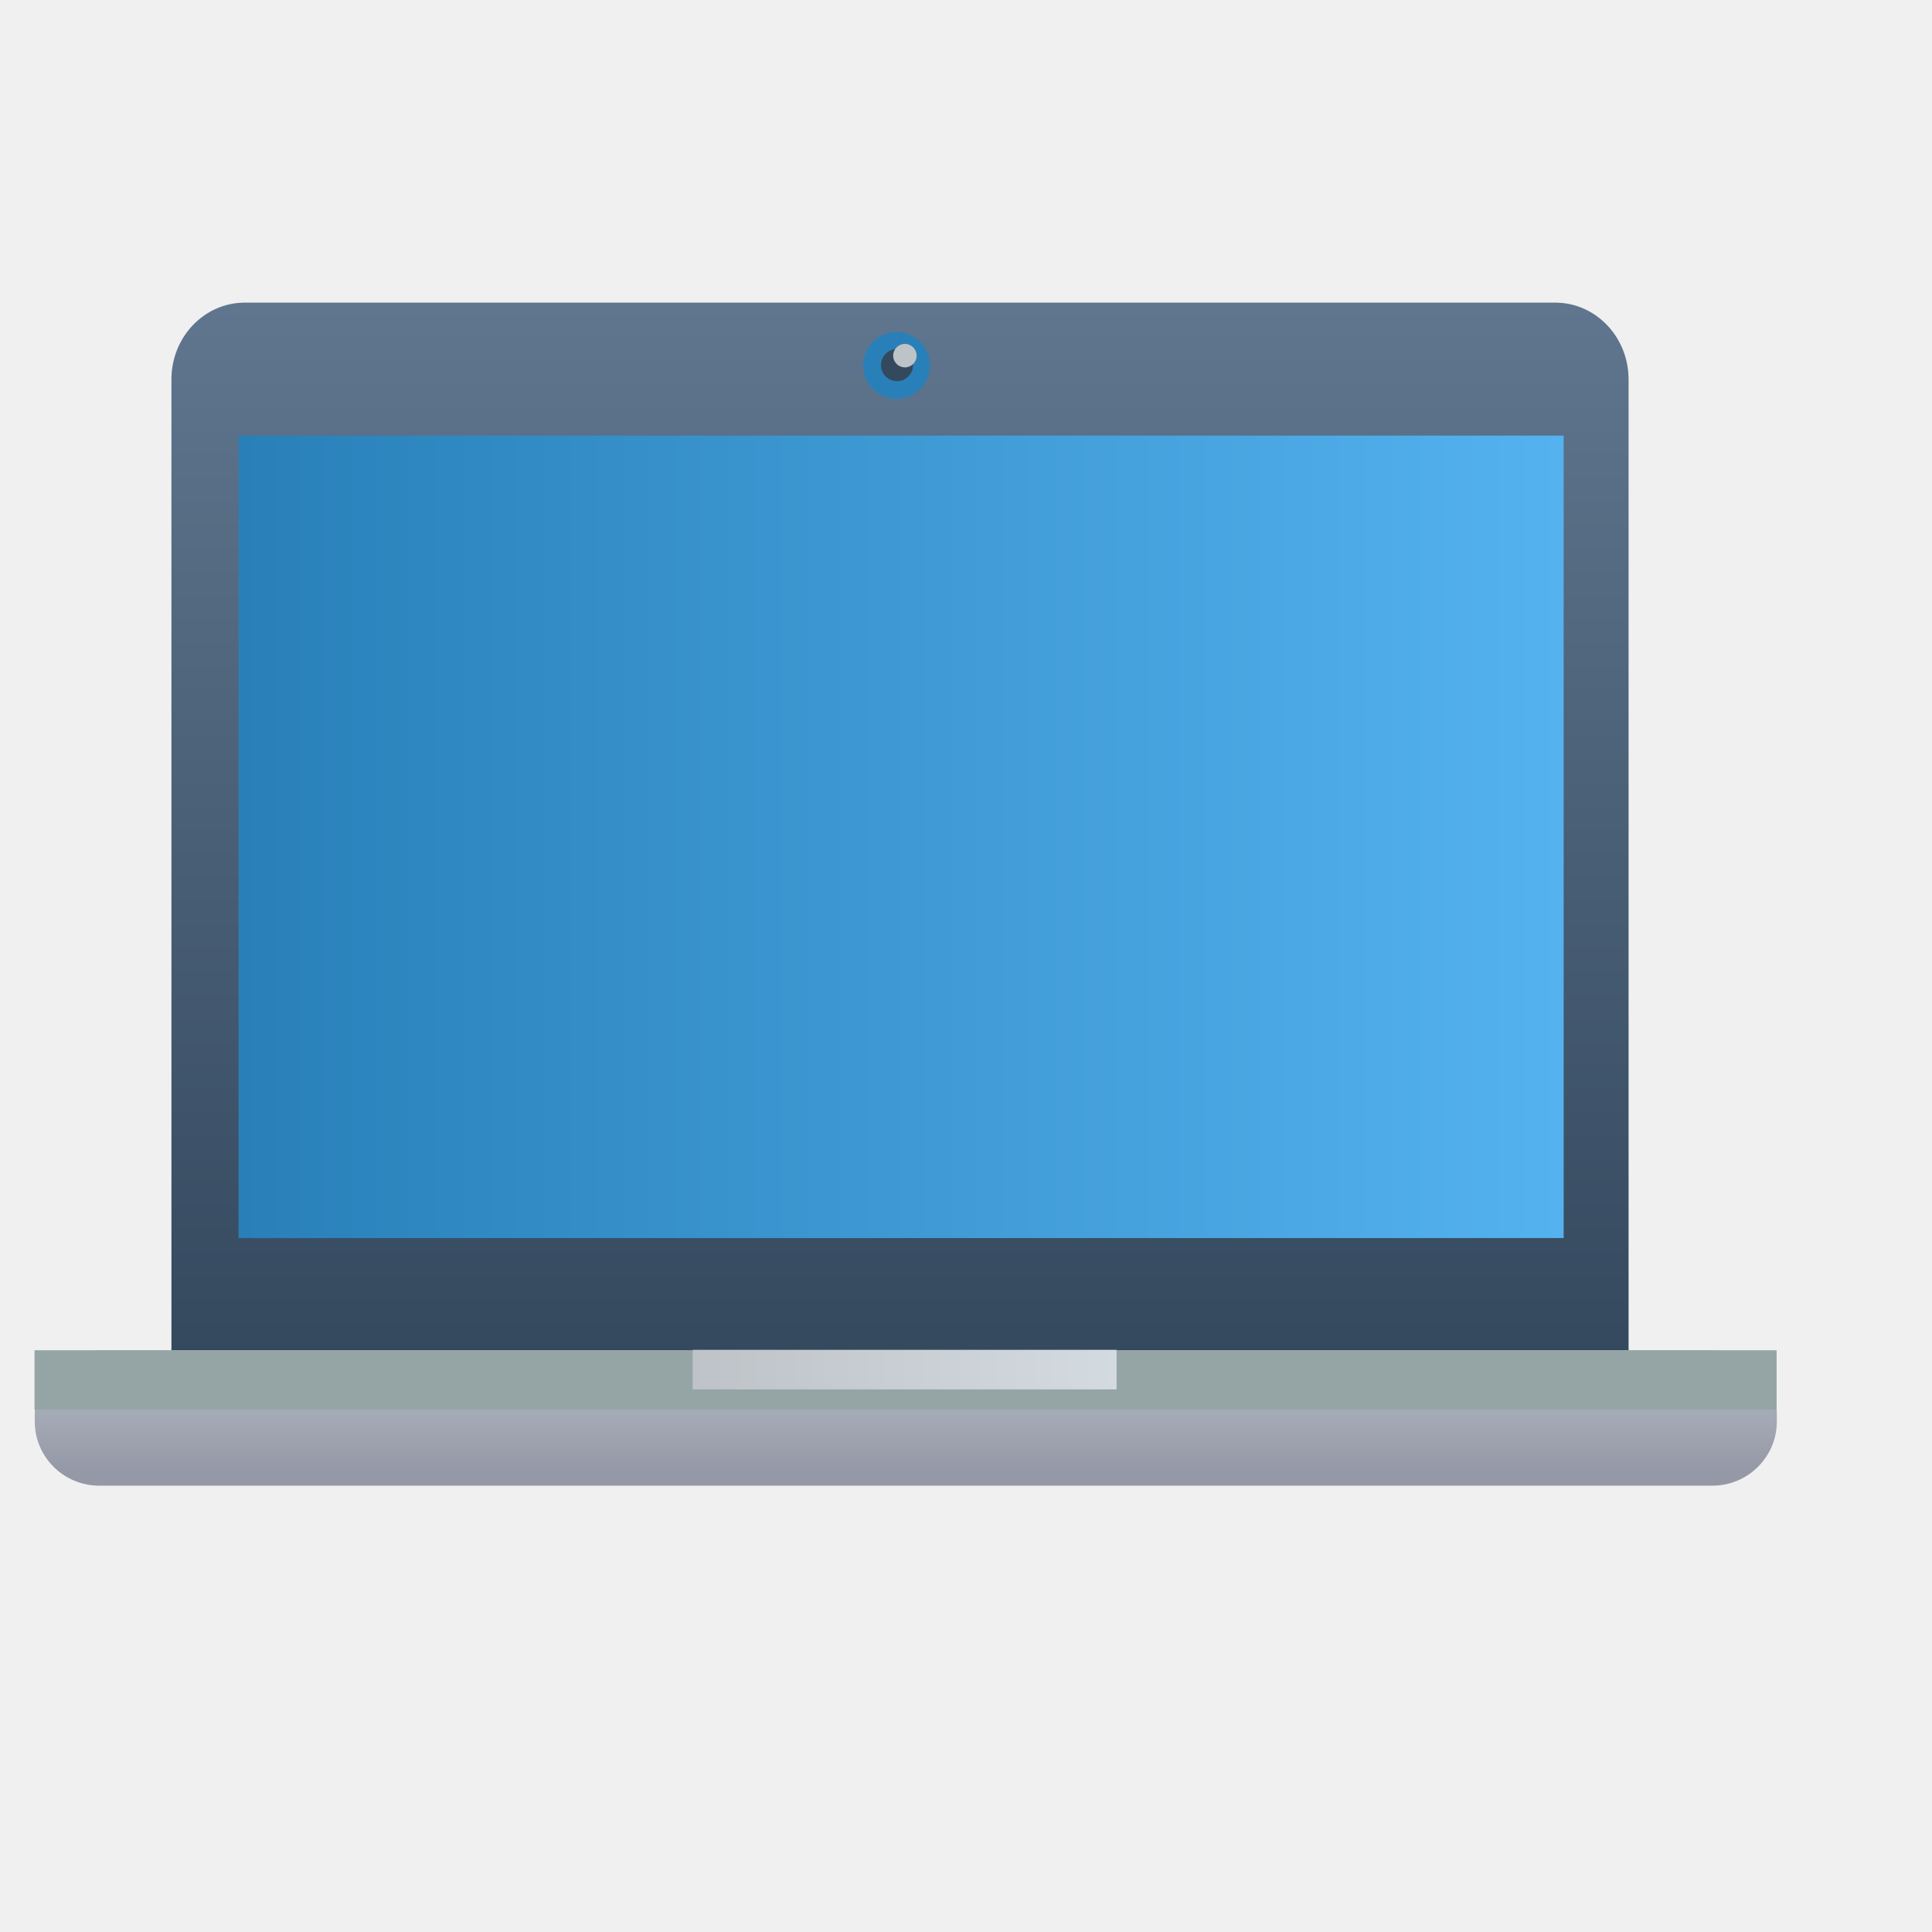
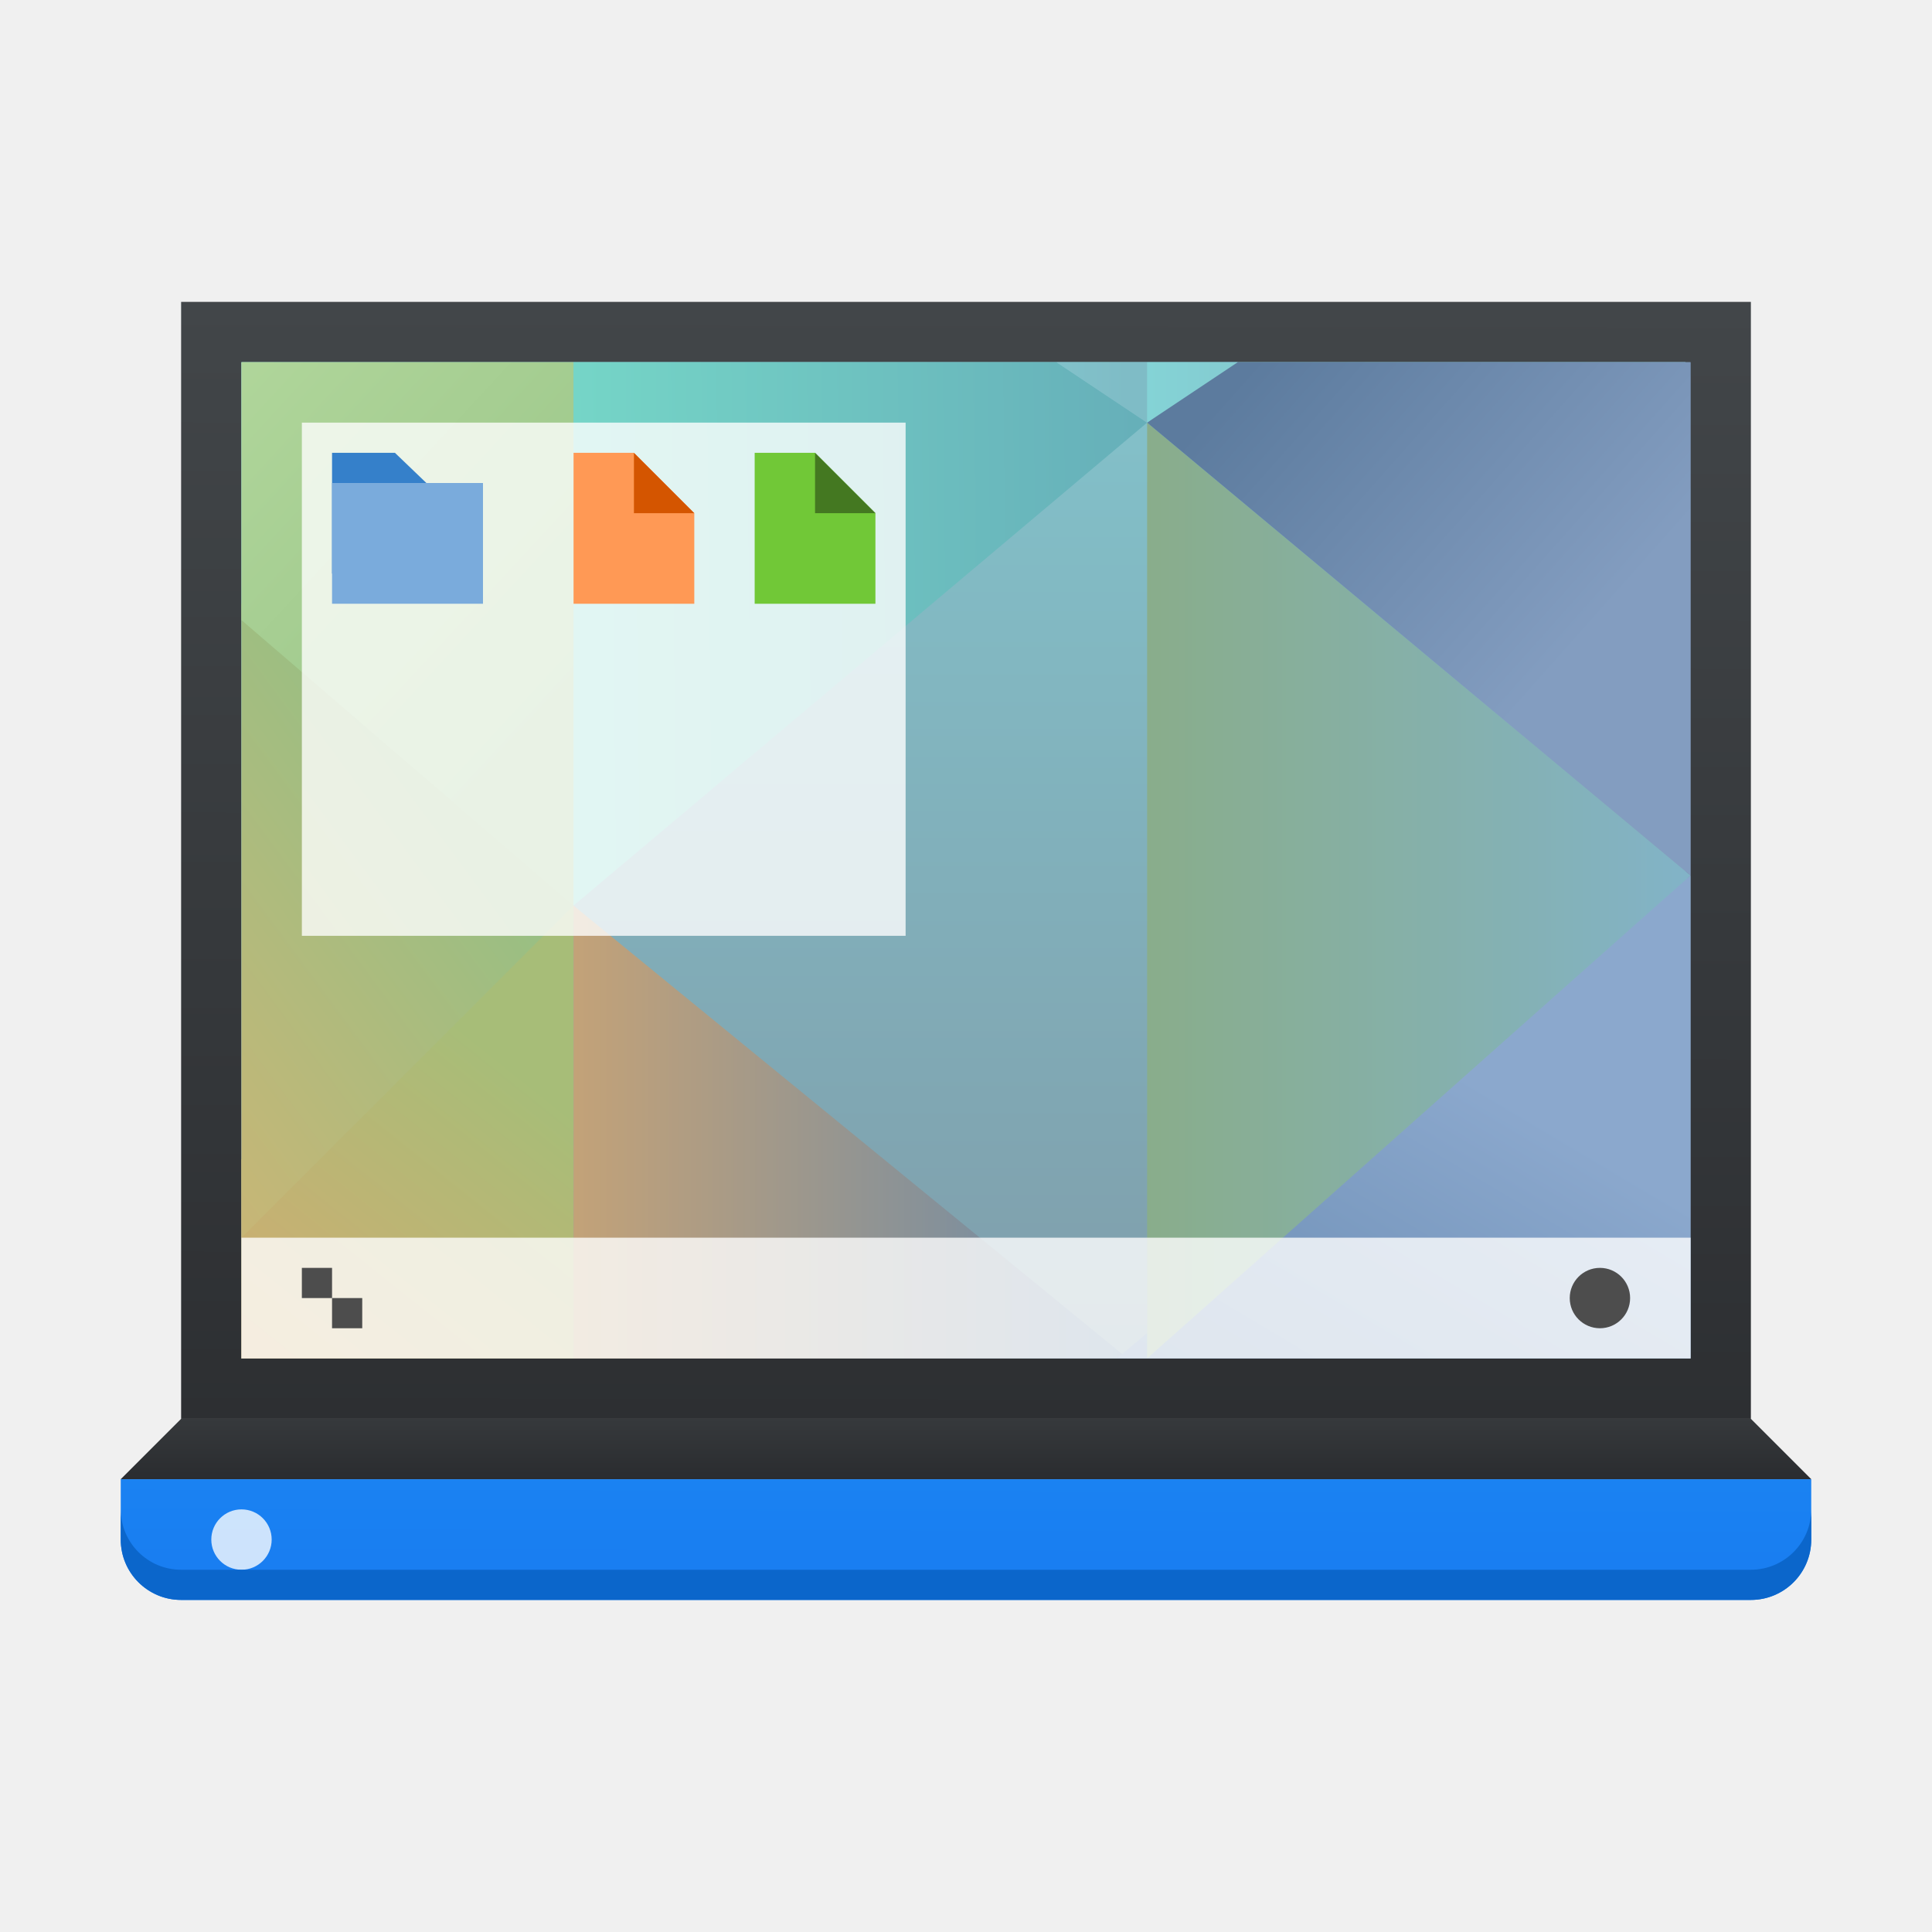
- <svg xmlns="http://www.w3.org/2000/svg" xmlns:xlink="http://www.w3.org/1999/xlink" width="38.4pt" height="38.4pt" id="svg2" version="1.1">
-   <defs id="defs4">
-     <linearGradient id="linearGradient4180">
-       <stop style="stop-color:#bdc3c7;stop-opacity:1;" offset="0" id="stop4182" />
-       <stop style="stop-color:#d4dbe0;stop-opacity:1" offset="1" id="stop4184" />
+ <svg xmlns="http://www.w3.org/2000/svg" xmlns:xlink="http://www.w3.org/1999/xlink" width="64" version="1.1" height="64">
+   <defs id="defs5455">
+     <linearGradient id="linearGradient5002">
+       <stop style="stop-color:#2e5d89" id="stop5004" />
+       <stop offset="1" style="stop-color:#1b92f4" id="stop5006" />
    </linearGradient>
-     <linearGradient id="linearGradient4172">
-       <stop style="stop-color:#9598a6;stop-opacity:1" offset="0" id="stop4174" />
-       <stop style="stop-color:#b4bcc5;stop-opacity:1" offset="1" id="stop4176" />
+     <linearGradient id="linearGradient4352" xlink:href="#linearGradient5002" y1="512.798" y2="527.798" x1="400.571" x2="415.571" gradientUnits="userSpaceOnUse" gradientTransform="matrix(1.181818 0 0 1.181818 -74.28571 -95.23599)" />
+     <linearGradient id="linearGradient4159">
+       <stop style="stop-color:#2a2c2f" id="stop4161" />
+       <stop offset="1" style="stop-color:#424649" id="stop4163" />
    </linearGradient>
-     <linearGradient id="linearGradient4162">
-       <stop style="stop-color:#34495e;stop-opacity:1;" offset="0" id="stop4164" />
-       <stop style="stop-color:#5f768e;stop-opacity:1" offset="1" id="stop4166" />
+     <linearGradient xlink:href="#linearGradient4159" id="linearGradient4250" y1="544.663" x1="409.495" y2="503.798" x2="409.571" gradientUnits="userSpaceOnUse" gradientTransform="matrix(1.083333 0 0 1.027779 -410.619 -509.793)" />
+     <linearGradient id="linearGradient4591">
+       <stop style="stop-color:#7e8f9e" id="stop4593" />
+       <stop offset="1" style="stop-color:#84ced5" id="stop4595" />
    </linearGradient>
-     <linearGradient id="linearGradient4154">
-       <stop style="stop-color:#2980b9;stop-opacity:1;" offset="0" id="stop4156" />
-       <stop style="stop-color:#54b2ee;stop-opacity:1" offset="1" id="stop4158" />
+     <linearGradient xlink:href="#linearGradient4591" id="linearGradient4597-5" y1="541.798" y2="489.798" x2="0" gradientUnits="userSpaceOnUse" gradientTransform="matrix(1.087108 0 0 1.1 -44.37025 -47.97993)" />
+     <linearGradient xlink:href="#linearGradient4675" id="linearGradient4681" y1="535.798" x1="394.571" y2="522.798" x2="404.571" gradientUnits="userSpaceOnUse" gradientTransform="matrix(1.1 0 0 1.142856 -49.45702 -70.68506)" />
+     <linearGradient id="linearGradient4675">
+       <stop style="stop-color:#e4a56d" id="stop4677" />
+       <stop offset="1" style="stop-color:#a7bd78" id="stop4679" />
    </linearGradient>
-     <linearGradient xlink:href="#linearGradient4154" id="linearGradient4160" x1="6.323" y1="22.177" x2="41.44" y2="22.177" gradientUnits="userSpaceOnUse" />
-     <linearGradient xlink:href="#linearGradient4162" id="linearGradient4168" x1="25" y1="36" x2="25" y2="8" gradientUnits="userSpaceOnUse" />
-     <linearGradient xlink:href="#linearGradient4172" id="linearGradient4178" x1="25" y1="39" x2="25" y2="36" gradientUnits="userSpaceOnUse" />
-     <linearGradient xlink:href="#linearGradient4180" id="linearGradient4186" x1="18.356" y1="36.296" x2="29.591" y2="36.296" gradientUnits="userSpaceOnUse" />
+     <linearGradient xlink:href="#linearGradient4683" id="linearGradient4689" x1="404.571" x2="421.571" gradientUnits="userSpaceOnUse" gradientTransform="matrix(1.079524 0 0 1.142857 -41.17329 -70.68517)" />
+     <linearGradient id="linearGradient4683">
+       <stop style="stop-color:#c3a278" id="stop4685" />
+       <stop offset="1" style="stop-color:#6688aa" id="stop4687" />
+     </linearGradient>
+     <linearGradient xlink:href="#linearGradient4722" id="linearGradient4728" y1="536.798" x1="430.571" y2="524.798" x2="437.5" gradientUnits="userSpaceOnUse" gradientTransform="matrix(1.107808 0 0 1.142856 -53.44896 -70.68507)" />
+     <linearGradient id="linearGradient4722">
+       <stop style="stop-color:#6588af" id="stop4724" />
+       <stop offset="1" style="stop-color:#8ba8cd" id="stop4726" />
+     </linearGradient>
+     <linearGradient xlink:href="#linearGradient4834" id="linearGradient4840" x1="421.571" x2="438.571" gradientUnits="userSpaceOnUse" gradientTransform="matrix(1.048986 0 0 1.1 -27.65096 -47.97992)" />
+     <linearGradient id="linearGradient4834">
+       <stop style="stop-color:#89ad8b" id="stop4836" />
+       <stop offset="1" style="stop-color:#82b3c7" id="stop4838" />
+     </linearGradient>
+     <linearGradient xlink:href="#linearGradient4778" id="linearGradient4784" y1="525.798" x1="387.571" y2="513.798" x2="401.571" gradientUnits="userSpaceOnUse" gradientTransform="matrix(1.1 0 0 1.275143 -49.45702 -137.418)" />
+     <linearGradient id="linearGradient4778">
+       <stop style="stop-color:#e1b16f" id="stop4780" />
+       <stop offset="1" style="stop-color:#99bf83" id="stop4782" />
+     </linearGradient>
+     <linearGradient xlink:href="#linearGradient4786" id="linearGradient4792" y1="510.798" x1="404.571" y2="498.798" x2="391.571" gradientUnits="userSpaceOnUse" gradientTransform="matrix(1.1 0 0 1.1 -49.45702 -47.97993)" />
+     <linearGradient id="linearGradient4786">
+       <stop style="stop-color:#99c487" id="stop4788" />
+       <stop offset="1" style="stop-color:#b4d99e" id="stop4790" />
+     </linearGradient>
+     <linearGradient xlink:href="#linearGradient4802" id="linearGradient4808" y1="501.798" x1="404.571" y2="501.616" x2="421.571" gradientUnits="userSpaceOnUse" gradientTransform="matrix(1.117647 0 0 1.1 -56.59659 -47.97993)" />
+     <linearGradient id="linearGradient4802">
+       <stop style="stop-color:#75d5c7" id="stop4804" />
+       <stop offset="1" style="stop-color:#66afb9" id="stop4806" />
+     </linearGradient>
+     <linearGradient xlink:href="#linearGradient4770" id="linearGradient4776" y1="495.798" x1="428.571" y2="504.798" x2="438.571" gradientUnits="userSpaceOnUse" gradientTransform="matrix(1.048985 0 0 1.062501 -27.6507 -29.2379)" />
+     <linearGradient id="linearGradient4770">
+       <stop style="stop-color:#5c7b9e" id="stop4772" />
+       <stop offset="1" style="stop-color:#839dc0" id="stop4774" />
+     </linearGradient>
+     <linearGradient xlink:href="#linearGradient4810" id="linearGradient4816" x1="421.571" x2="406.571" gradientUnits="userSpaceOnUse" gradientTransform="matrix(1.087108 0 0 1.1 -44.37025 -47.97993)" />
+     <linearGradient id="linearGradient4810">
+       <stop style="stop-color:#7fbcc6" id="stop4812" />
+       <stop offset="1" style="stop-color:#8ee4e3" id="stop4814" />
+     </linearGradient>
+     <linearGradient xlink:href="#linearGradient4818" id="linearGradient4824" x1="421.571" x2="436.571" gradientUnits="userSpaceOnUse" gradientTransform="matrix(1.087108 0 0 1.1 -44.37025 -47.97993)" />
+     <linearGradient id="linearGradient4818">
+       <stop style="stop-color:#84d5d7" id="stop4820" />
+       <stop offset="1" style="stop-color:#84a8ba" id="stop4822" />
+     </linearGradient>
+     <linearGradient xlink:href="#linearGradient5002" id="linearGradient4352-8" y1="512.798" x1="400.571" y2="527.798" gradientUnits="userSpaceOnUse" x2="415.571" gradientTransform="matrix(1 0 0 1 57.62496 10.50008)" />
+     <linearGradient xlink:href="#linearGradient4143" id="linearGradient4531" y1="544.663" x1="409.495" y2="503.798" gradientUnits="userSpaceOnUse" x2="409.571" gradientTransform="matrix(1.083333 0 0 1.027779 -34.04754 -14.99504)" />
+     <linearGradient xlink:href="#linearGradient4591" id="linearGradient4533" y1="541.798" y2="489.798" gradientUnits="userSpaceOnUse" x2="0" gradientTransform="matrix(1.087108 0 0 1.1 -44.37025 -45.9799)" />
+     <linearGradient xlink:href="#linearGradient4675" id="linearGradient4535" y1="535.798" x1="394.571" y2="522.798" gradientUnits="userSpaceOnUse" x2="404.571" gradientTransform="matrix(1.1 0 0 1.142856 -49.45702 -68.68503)" />
+     <linearGradient xlink:href="#linearGradient4683" id="linearGradient4537" x1="404.571" gradientUnits="userSpaceOnUse" x2="421.571" gradientTransform="matrix(1.079524 0 0 1.142857 -41.17329 -68.68515)" />
+     <linearGradient xlink:href="#linearGradient4722" id="linearGradient4539" y1="536.798" x1="430.571" y2="524.798" gradientUnits="userSpaceOnUse" x2="437.5" gradientTransform="matrix(1.107808 0 0 1.142856 -53.44896 -68.68505)" />
+     <linearGradient xlink:href="#linearGradient4834" id="linearGradient4541" x1="421.571" gradientUnits="userSpaceOnUse" x2="438.571" gradientTransform="matrix(1.048986 0 0 1.1 -27.65096 -45.9799)" />
+     <linearGradient xlink:href="#linearGradient4778" id="linearGradient4543" y1="525.798" x1="387.571" y2="513.798" gradientUnits="userSpaceOnUse" x2="401.571" gradientTransform="matrix(1.1 0 0 1.275143 -49.45702 -135.418)" />
+     <linearGradient xlink:href="#linearGradient4786" id="linearGradient4545" y1="510.798" x1="404.571" y2="498.798" gradientUnits="userSpaceOnUse" x2="391.571" gradientTransform="matrix(1.1 0 0 1.1 -49.45702 -45.9799)" />
+     <linearGradient xlink:href="#linearGradient4802" id="linearGradient4547" y1="501.798" x1="404.571" y2="501.616" gradientUnits="userSpaceOnUse" x2="421.571" gradientTransform="matrix(1.117647 0 0 1.1 -56.59659 -45.9799)" />
+     <linearGradient xlink:href="#linearGradient4770" id="linearGradient4549" y1="495.798" x1="428.571" y2="504.798" gradientUnits="userSpaceOnUse" x2="438.571" gradientTransform="matrix(1.048985 0 0 1.062501 -27.6507 -27.23787)" />
+     <linearGradient xlink:href="#linearGradient4810" id="linearGradient4551" x1="421.571" gradientUnits="userSpaceOnUse" x2="406.571" gradientTransform="matrix(1.087108 0 0 1.1 -44.37025 -45.9799)" />
+     <linearGradient xlink:href="#linearGradient4818" id="linearGradient4553" x1="421.571" gradientUnits="userSpaceOnUse" x2="436.571" gradientTransform="matrix(1.087108 0 0 1.1 -44.37025 -45.9799)" />
+     <linearGradient xlink:href="#linearGradient4159" id="linearGradient4592" y1="540.798" y2="536.798" x2="0" gradientUnits="userSpaceOnUse" />
+     <linearGradient id="linearGradient4143">
+       <stop style="stop-color:#197cf1" id="stop4145" />
+       <stop offset="1" style="stop-color:#20bcfa" id="stop4147" />
+     </linearGradient>
  </defs>
-   <rect style="fill:url(#linearGradient4168);fill-rule:evenodd;stroke:none;stroke-width:0;stroke-linecap:square;stroke-linejoin:miter;stroke-miterlimit:2.013;fill-opacity:1" y="8.02" x="4.543" ry="2.035" rx="1.944" height="30.015" width="38.616" stroke-miterlimit="2.013" id="shape0" />
-   <rect style="fill:url(#linearGradient4160);fill-rule:evenodd;stroke:none;stroke-width:0;stroke-linecap:square;stroke-linejoin:miter;stroke-miterlimit:2;fill-opacity:1" y="11.544" x="6.323" height="21.266" width="35.116" stroke-miterlimit="2" id="shape1" />
-   <rect style="fill:url(#linearGradient4178);fill-rule:evenodd;stroke:none;stroke-width:0;stroke-linecap:square;stroke-linejoin:miter;stroke-miterlimit:2;fill-opacity:1" y="35.787" x="0.921" ry="1.702" rx="1.711" height="3.585" width="46.167" stroke-miterlimit="2" id="shape2" />
-   <rect style="fill:#95a5a6;fill-rule:evenodd;stroke:#003bc3;stroke-width:0;stroke-linecap:square;stroke-linejoin:miter;stroke-miterlimit:2" y="35.783" x="0.915" height="1.578" width="46.167" stroke-miterlimit="2" id="shape3" />
-   <rect style="fill:url(#linearGradient4186);fill-rule:evenodd;stroke:none;stroke-width:0;stroke-linecap:square;stroke-linejoin:miter;stroke-miterlimit:2;fill-opacity:1" y="35.772" x="18.356" height="1.048" width="11.235" stroke-miterlimit="2" id="shape4" />
-   <circle style="fill:#2980b9;fill-rule:evenodd;stroke:#003bc3;stroke-width:0;stroke-linecap:square;stroke-linejoin:miter;stroke-miterlimit:2.013" stroke-miterlimit="2.013" cy="9.685" cx="23.76" r="0.886" id="shape5" />
-   <path style="fill:#34495e;fill-rule:evenodd;stroke:#003bc3;stroke-width:0;stroke-linecap:square;stroke-linejoin:miter;stroke-miterlimit:2" d="m 24.197,9.676 c 0,-0.235 -0.19,-0.425 -0.425,-0.425 -0.235,0 -0.425,0.19 -0.425,0.425 0,0.235 0.19,0.425 0.425,0.425 0.235,0 0.425,-0.19 0.425,-0.425" stroke-miterlimit="2" id="shape51" />
-   <path style="fill:#bdc3c7;fill-rule:evenodd;stroke:#003bc3;stroke-width:0;stroke-linecap:square;stroke-linejoin:miter;stroke-miterlimit:2" d="m 24.292,9.425 c 0,-0.172 -0.139,-0.311 -0.311,-0.311 -0.172,0 -0.311,0.139 -0.311,0.311 0,0.172 0.139,0.311 0.311,0.311 0.172,0 0.311,-0.139 0.311,-0.311" stroke-miterlimit="2" id="shape6" />
+   <g id="layer1" transform="matrix(1 0 0 1 -376.5714 -491.798)">
+     <path cx="408.571" cy="519.798" style="fill:url(#linearGradient4352);stroke-linecap:round;stroke-linejoin:round;stroke-width:2" id="circle4309-6" r="10" />
+     <g id="g4853" transform="matrix(1 0 0 1 0 2.00002)">
+       <path style="stroke-opacity:0.55;fill:url(#linearGradient4250);stroke-width:2.8" id="rect4173" d="M 6,8 6,45 58,45 58,8 Z" transform="matrix(1 0 0 1 376.5714 491.798)" />
+       <path style="fill:url(#linearGradient4597-5)" id="path4589-5" d="m 384.571,501.798 0,33 47.833,0 0,-33 -47.833,0 z" />
+       <path style="fill:url(#linearGradient4681);fill-rule:evenodd" id="path4476-9" d="m 395.571,518.798 -11,9.411 0,6.589 11,0 0,-16 z" />
+       <path style="fill:url(#linearGradient4689);fill-rule:evenodd" id="path4478-4" d="m 395.571,519.798 0,15 18.352,0 z" />
+       <path style="fill:url(#linearGradient4728);fill-rule:evenodd" id="path4488-0-8" d="m 432.571,518.798 -19,16 19,1e-5 z" />
+       <path style="fill:url(#linearGradient4840);fill-rule:evenodd" id="path4188-3" d="m 414.571,528.198 0,-24.4 18,15 -18,16 z" />
+       <path style="fill:url(#linearGradient4784);fill-rule:evenodd" id="path4192-6" d="m 384.571,509.798 0,21 11,-11 z" />
+       <path style="fill:url(#linearGradient4792);fill-rule:evenodd" id="path4198-3" d="m 384.571,501.798 0,8.542 11,9.458 0,-7 0,-11 z" />
+       <path style="fill:url(#linearGradient4808);fill-rule:evenodd" id="path4200-1" d="m 395.571,501.798 0,11 0,7 19,-16 -3,-2 z" />
+       <path style="fill:url(#linearGradient4776);fill-rule:evenodd" id="path4202-1" d="m 417.12,501.798 -2.549,2 18,15 0,-6 0,-11 z" />
+       <path style="fill:url(#linearGradient4816);fill-rule:evenodd" id="path4206-9-2" d="m 411.571,501.798 3,2 0,-2 z" />
+       <path style="fill:url(#linearGradient4824);fill-rule:evenodd" id="path4208-1-1" d="m 414.571,501.798 0,2 3,-2 z" />
+       <rect width="48" x="384.571" y="530.798" height="4" style="fill:#ffffff;fill-opacity:0.784" id="rect4267" />
+       <circle cx="429.571" cy="532.798" style="fill:#4d4d4d" r="1" id="path4166" />
+       <path style="fill:#4d4d4d" id="rect4183" d="m 386.571,531.798 0,1 1,0 0,-1 z m 1,1 0,1 1,0 0,-1 z" />
+       <rect width="20" x="386.571" y="503.798" height="17" style="fill:#ffffff;fill-opacity:0.784" id="rect3432" />
+       <path style="fill:#3580ca" id="rect4160" d="m 387.571,504.798 0,4 4.167,0 0,-3 -1.042,0 -1.042,-1 z" />
+       <path style="fill:#ff9955" id="rect4235" d="m 395.571,504.798 0,5 4,0 0,-3 -2,-2 z" />
+       <path style="fill:#d45500;fill-rule:evenodd" id="path4237" d="m 397.571,504.798 2,2 -2,0 z" />
+       <path style="fill:#7aabdc" id="rect4272" d="m 387.571,505.798 5,0 0,4 -5,0 z" />
+       <path style="fill:#71c837" id="path4275" d="m 401.571,504.798 0,5 4,0 0,-3 -2,-2 z" />
+       <path style="fill:#447821;fill-rule:evenodd" id="path4277" d="m 403.571,504.798 2,2 -2,0 z" />
+     </g>
+     <path cx="408.571" cy="519.798" style="fill:url(#linearGradient4352-8);stroke-linecap:round;stroke-linejoin:round;stroke-width:2" id="circle4309-6-3" r="10" />
+     <path style="stroke-opacity:0.55;fill:url(#linearGradient4531);stroke-width:2.8" id="rect4173-6" d="m 380.571,540.798 0,2 a 2,2 0 0 0 2,2 l 52,0 a 2,2 0 0 0 2,-2 l 0,-2 -2,0 -52,0 -2,0 z" />
+     <path style="fill:url(#linearGradient4533)" id="path4589-5-9" d="m 384.571,503.798 0,33 47.833,0 0,-33 -47.833,0 z" />
+     <path style="fill:url(#linearGradient4535);fill-rule:evenodd" id="path4476-9-4" d="m 395.571,520.798 -11,9.411 0,6.589 11,0 0,-16 z" />
+     <path style="fill:url(#linearGradient4537);fill-rule:evenodd" id="path4478-4-76" d="m 395.571,521.798 0,15 18.352,0 z" />
+     <path style="fill:url(#linearGradient4539);fill-rule:evenodd" id="path4488-0-8-6" d="m 432.571,520.798 -19,16 19,10e-6 z" />
+     <path style="fill:url(#linearGradient4541);fill-rule:evenodd" id="path4188-3-5" d="m 414.571,530.198 0,-24.4 18,15 -18,16 z" />
+     <path style="fill:url(#linearGradient4543);fill-rule:evenodd" id="path4192-6-6" d="m 384.571,511.798 0,21 11,-11 z" />
+     <path style="fill:url(#linearGradient4545);fill-rule:evenodd" id="path4198-3-3" d="m 384.571,503.798 0,8.542 11,9.458 0,-7 0,-11 z" />
+     <path style="fill:url(#linearGradient4547);fill-rule:evenodd" id="path4200-1-8" d="m 395.571,503.798 0,11 0,7 19,-16 -3,-2 z" />
+     <path style="fill:url(#linearGradient4549);fill-rule:evenodd" id="path4202-1-0" d="m 417.12,503.798 -2.549,2 18,15 0,-6 0,-11 z" />
+     <path style="fill:url(#linearGradient4551);fill-rule:evenodd" id="path4206-9-2-50" d="m 411.571,503.798 3,2 0,-2 z" />
+     <path style="fill:url(#linearGradient4553);fill-rule:evenodd" id="path4208-1-1-3" d="m 414.571,503.798 0,2 3,-2 z" />
+     <rect width="48" x="384.571" y="532.798" height="4" style="fill:#ffffff;fill-opacity:0.784" id="rect4267-5" />
+     <circle cx="429.571" cy="534.798" style="fill:#4d4d4d" id="path4166-70" r="1" />
+     <path style="fill:#4d4d4d" id="rect4183-8" d="m 386.571,533.798 0,1 1,0 0,-1 z m 1,1 0,1 1,0 0,-1 z" />
+     <rect width="20" x="386.571" y="505.798" height="17" style="fill:#ffffff;fill-opacity:0.784" id="rect3432-0" />
+     <path style="fill:#3580ca" id="rect4160-5" d="m 387.571,506.798 0,4 4.167,0 0,-3 -1.042,0 -1.042,-1 z" />
+     <path style="fill:#ff9955" id="rect4235-8" d="m 395.571,506.798 0,5 4,0 0,-3 -2,-2 z" />
+     <path style="fill:#d45500;fill-rule:evenodd" id="path4237-5" d="m 397.571,506.798 2,2 -2,0 z" />
+     <path style="fill:#7aabdc" id="rect4272-6" d="m 387.571,507.798 5,0 0,4 -5,0 z" />
+     <path style="fill:#71c837" id="path4275-8" d="m 401.571,506.798 0,5 4,0 0,-3 -2,-2 z" />
+     <path style="fill:#447821;fill-rule:evenodd" id="path4277-5" d="m 403.571,506.798 2,2 -2,0 z" />
+     <circle cx="384.571" cy="542.798" style="fill:#ffffff;fill-opacity:0.784;stroke-linecap:round;stroke-linejoin:round;stroke-width:2" id="path4292-0" r="1" />
+     <path style="fill:url(#linearGradient4592);fill-rule:evenodd" id="path4584" d="m 380.571,540.798 56,0 -2,-2 -52,0 -2,2 z" />
+     <path style="stroke-opacity:0.55;fill:#0b66cb;stroke-width:2.8" id="path4259" d="M 4 50 L 4 51 A 2 2 0 0 0 6 53 L 58 53 A 2 2 0 0 0 60 51 L 60 50 A 2 2 0 0 1 58 52 L 6 52 A 2 2 0 0 1 4 50 z " transform="matrix(1 0 0 1 376.5714 491.798)" />
+   </g>
</svg>
